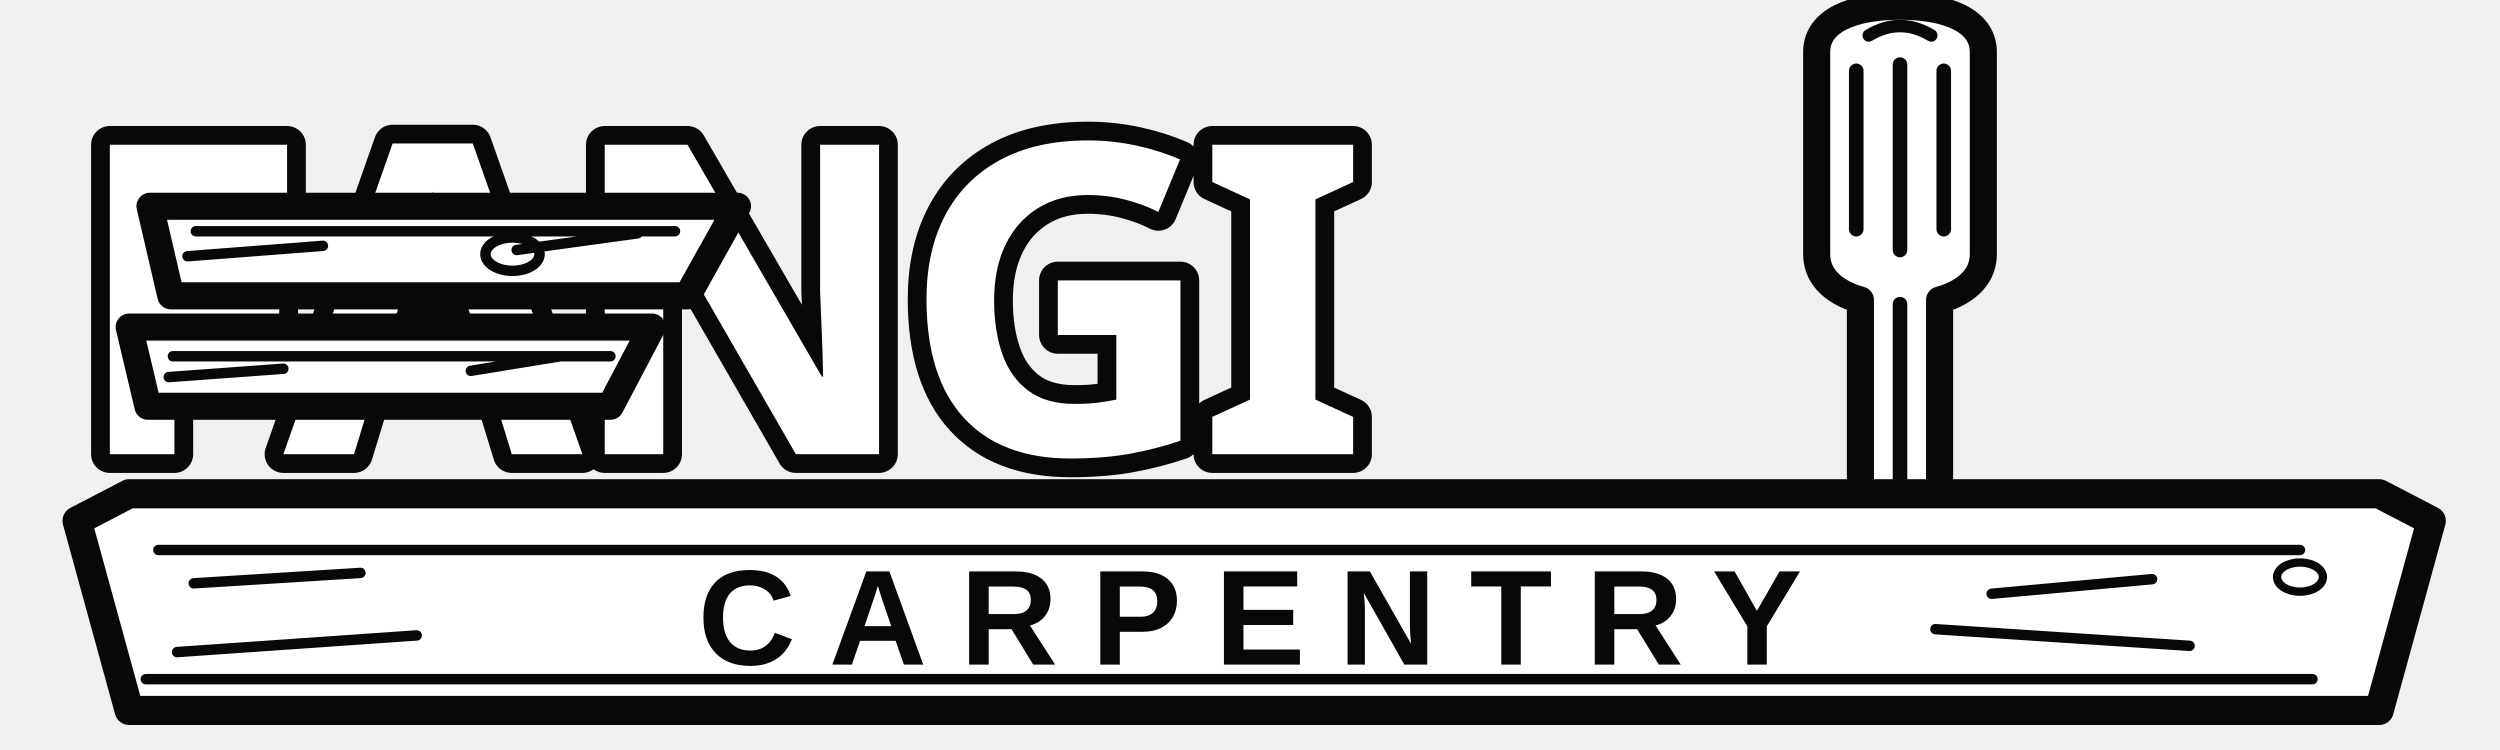
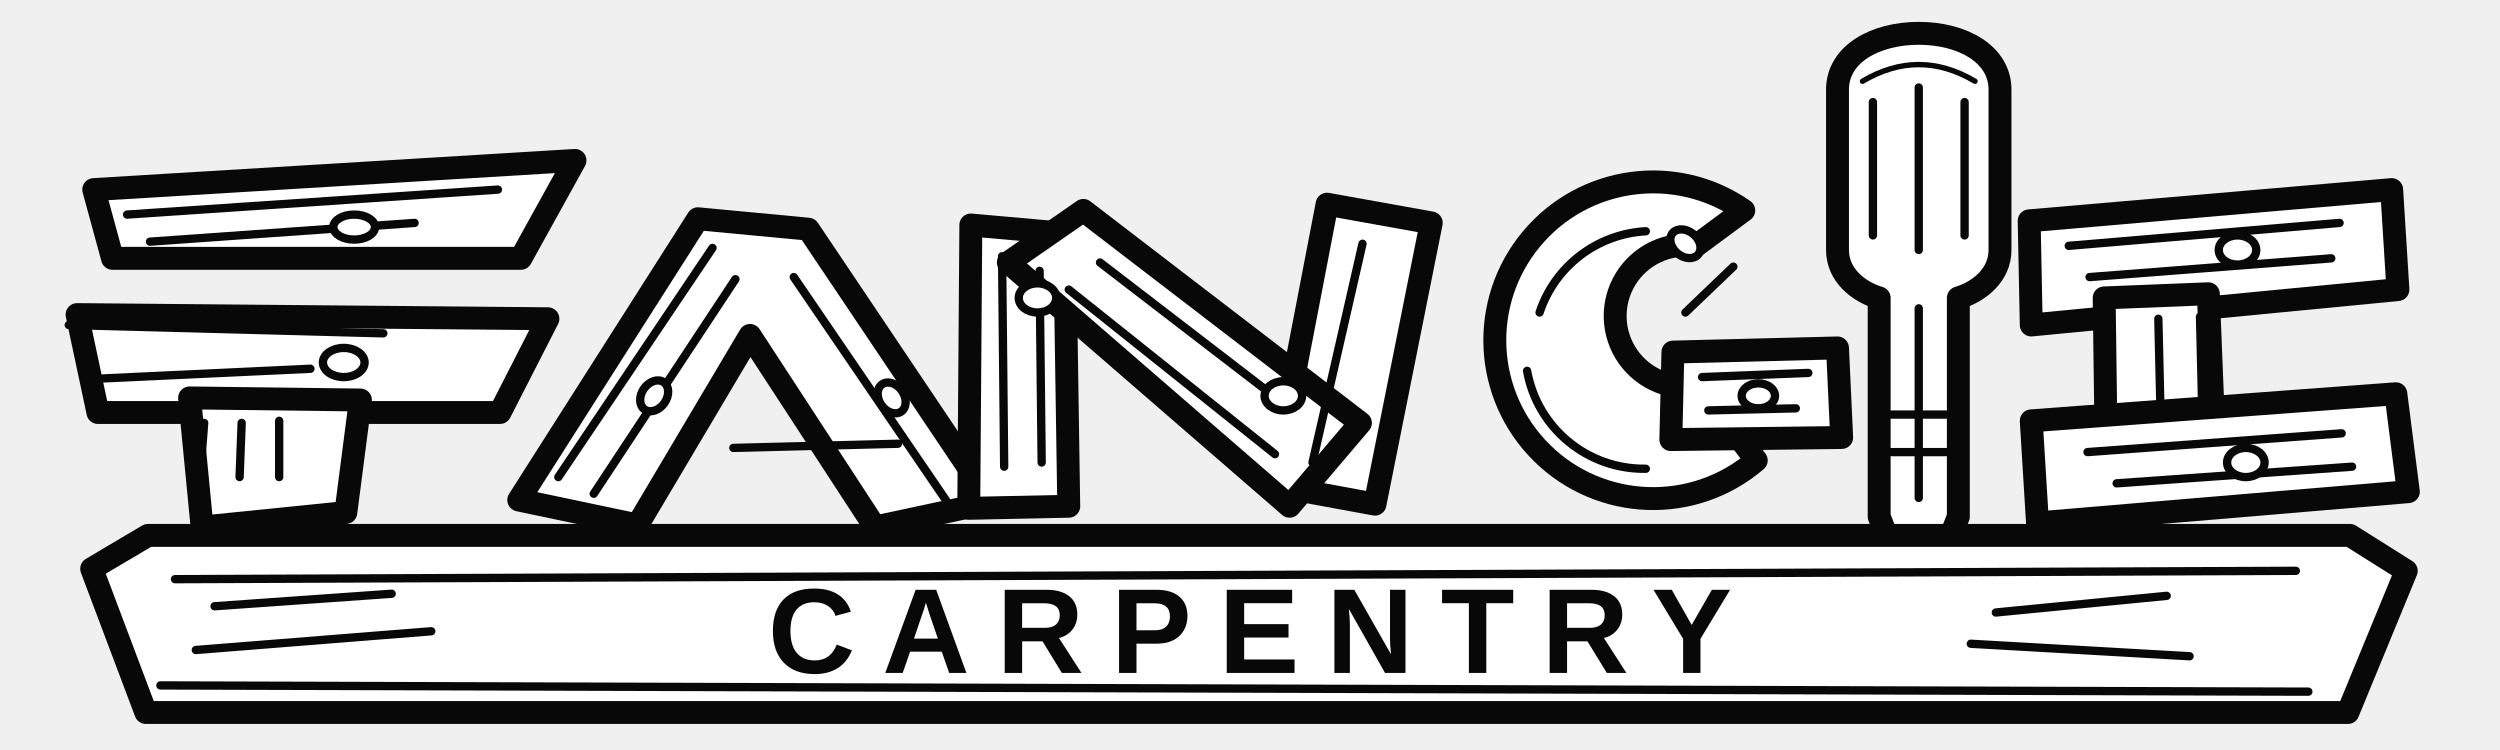
<svg xmlns="http://www.w3.org/2000/svg" viewBox="0 0 1200 360" role="img" aria-labelledby="title desc">
-   <g stroke="#080808" stroke-linejoin="round" stroke-linecap="round">
-     <text x="34" y="218" fill="#fff" stroke-width="18" paint-order="stroke" font-family="Impact, 'Arial Black', sans-serif" font-size="208" font-weight="900" letter-spacing="-8">FANGI</text>
-     <path d="M72 99h282l-24 43H82zM62 157h251l-20 38H71z" fill="#fff" stroke-width="13" />
-     <path d="M94 111h230M83 171h210M90 123l65-5m93 2 58-8M81 181l55-4m90 1 43-7" fill="none" stroke-width="5" />
-     <path d="M872 25c0-15 17-22 40-22s40 7 40 22v97c0 12-10 19-21 22v114l-19 57-19-57V144c-11-3-21-10-21-22z" fill="#fff" stroke-width="13" />
-     <path d="M891 34v76m21-79v89m21-86v76M912 146v98m-11 38 11-27 11 27" fill="none" stroke-width="7" />
-     <path d="M897 17q15-9 30 0" fill="none" stroke-width="6" />
-     <path d="M37 250l25-13h1080l25 13-25 91H62z" fill="#fff" stroke-width="14" />
-     <path d="M76 264h1028M70 326h1040M93 280l80-5m-88 38 115-8m833-27-77 7m95 25-122-8" fill="none" stroke-width="5" />
-     <text x="600" y="319" text-anchor="middle" fill="#080808" stroke="none" font-family="Arial, Helvetica, sans-serif" font-size="65" font-weight="900" letter-spacing="16">CARPENTRY</text>
-     <ellipse cx="246" cy="122" rx="13" ry="8" fill="none" stroke-width="5" />
-     <ellipse cx="1104" cy="277" rx="11" ry="7" fill="none" stroke-width="4" />
+   <defs>
+     <style>
+       .wood{fill:#fff;stroke:#080808;stroke-width:11;stroke-linejoin:round;stroke-linecap:round}
+       .grain{fill:none;stroke:#080808;stroke-width:4;stroke-linecap:round;stroke-linejoin:round}
+       .fine{fill:none;stroke:#080808;stroke-width:2.6;stroke-linecap:round}
+       .knot{fill:#fff;stroke:#080808;stroke-width:4}
+     </style>
+   </defs>
+   <g>
+     <path class="wood" d="M45 91 276 77l-26 47H54z" />
+     <path class="wood" d="m37 151 226 2-23 45H47z" />
+     <path class="wood" d="m91 191 82 1-7 54-69 7z" />
+     <path class="grain" d="m61 103 178-12m-167 25 127-9m-166 49 151 4m-142 22 107-5m-51 26-2 26m20-26-1 26m19-27v27" />
+     <ellipse class="knot" cx="170" cy="109" rx="10" ry="6" />
+     <ellipse class="knot" cx="165" cy="174" rx="10" ry="7" />
  </g>
+   <g>
+     <path class="wood" d="m249 240 86-135 53 5 88 131-56 12-60-92-54 91z" />
+     <path class="grain" d="m268 229 74-110m-57 118 68-103m28-1 73 107m-50-111 67 106m-119-20 79-2" />
+     <ellipse class="knot" cx="314" cy="190" rx="8" ry="6" transform="rotate(-55 314 190)" />
+     <ellipse class="knot" cx="428" cy="191" rx="8" ry="6" transform="rotate(55 428 191)" />
+   </g>
+   <g>
+     <path class="wood" d="m466 108 45 4 2 131-48 1z" />
+     <path class="wood" d="m637 98 50 9-27 135-49-9z" />
+     <path class="wood" d="m484 126 36-25 133 102-34 40z" />
+     <path class="grain" d="m481 123 1 101m17-94 1 92m154-105-24 105m-117-83 99 79m-84-92 82 63" />
+     <ellipse class="knot" cx="498" cy="143" rx="9" ry="7" />
+     <ellipse class="knot" cx="616" cy="190" rx="9" ry="7" />
+   </g>
+   <path class="wood" fill-rule="evenodd" d="M837 101a76 76 0 1 0 6 120l-27-36a34 34 0 1 1-2-67z" />
+   <path class="grain" d="M790 111a57 57 0 0 0-51 39m-6 28a57 57 0 0 0 57 47m42-97-23 22m-1 26 25 17" />
+   <ellipse class="knot" cx="809" cy="117" rx="8" ry="6" transform="rotate(40 809 117)" />
+   <path class="wood" d="m803 169 79-2 2 43-82 1z" />
+   <path class="grain" d="m817 181 51-2m-48 18 42-1" />
+   <ellipse class="knot" cx="844" cy="190" rx="8" ry="6" />
+   <g>
+     <path class="wood" d="m974 106 174-15 3 48-176 17z" />
+     <path class="wood" d="m1010 143 50-2 3 75-52 2z" />
+     <path class="wood" d="m975 202 175-13 6 47-178 15z" />
+     <path class="grain" d="m993 118 130-11m-120 26 116-9m-83 29 1 43m19-44 1 42m-55 23 122-9m-108 24 113-8" />
+     <ellipse class="knot" cx="1074" cy="120" rx="9" ry="7" />
+     <ellipse class="knot" cx="1078" cy="222" rx="9" ry="7" />
+   </g>
+   <g>
+     <path class="wood" stroke-width="10" d="M882 43c0-17 18-27 39-27s39 10 39 27v77c0 12-10 20-20 23v105l-19 48-19-48V143c-10-3-20-11-20-23z" />
+     <path class="grain" d="M899 49v64m22-71v78m22-71v64m-22 35v91m-13-40h26m-26 18h26" />
+     <path class="fine" d="M894 39q27-16 54 0m-39 254 12-30 12 30-12 30z" />
+   </g>
+   <path class="wood" stroke-width="12" d="m44 273 27-16h1057l27 17-28 68H70z" />
+   <path class="grain" d="m84 278 1018-4M77 329l1031 3M103 291l85-6m-94 27 113-9m833-17-82 8m93 21-105-6" />
+   <text x="600" y="323" text-anchor="middle" fill="#080808" font-family="Arial, Helvetica, sans-serif" font-size="58" font-weight="900" letter-spacing="13">CARPENTRY</text>
</svg>
